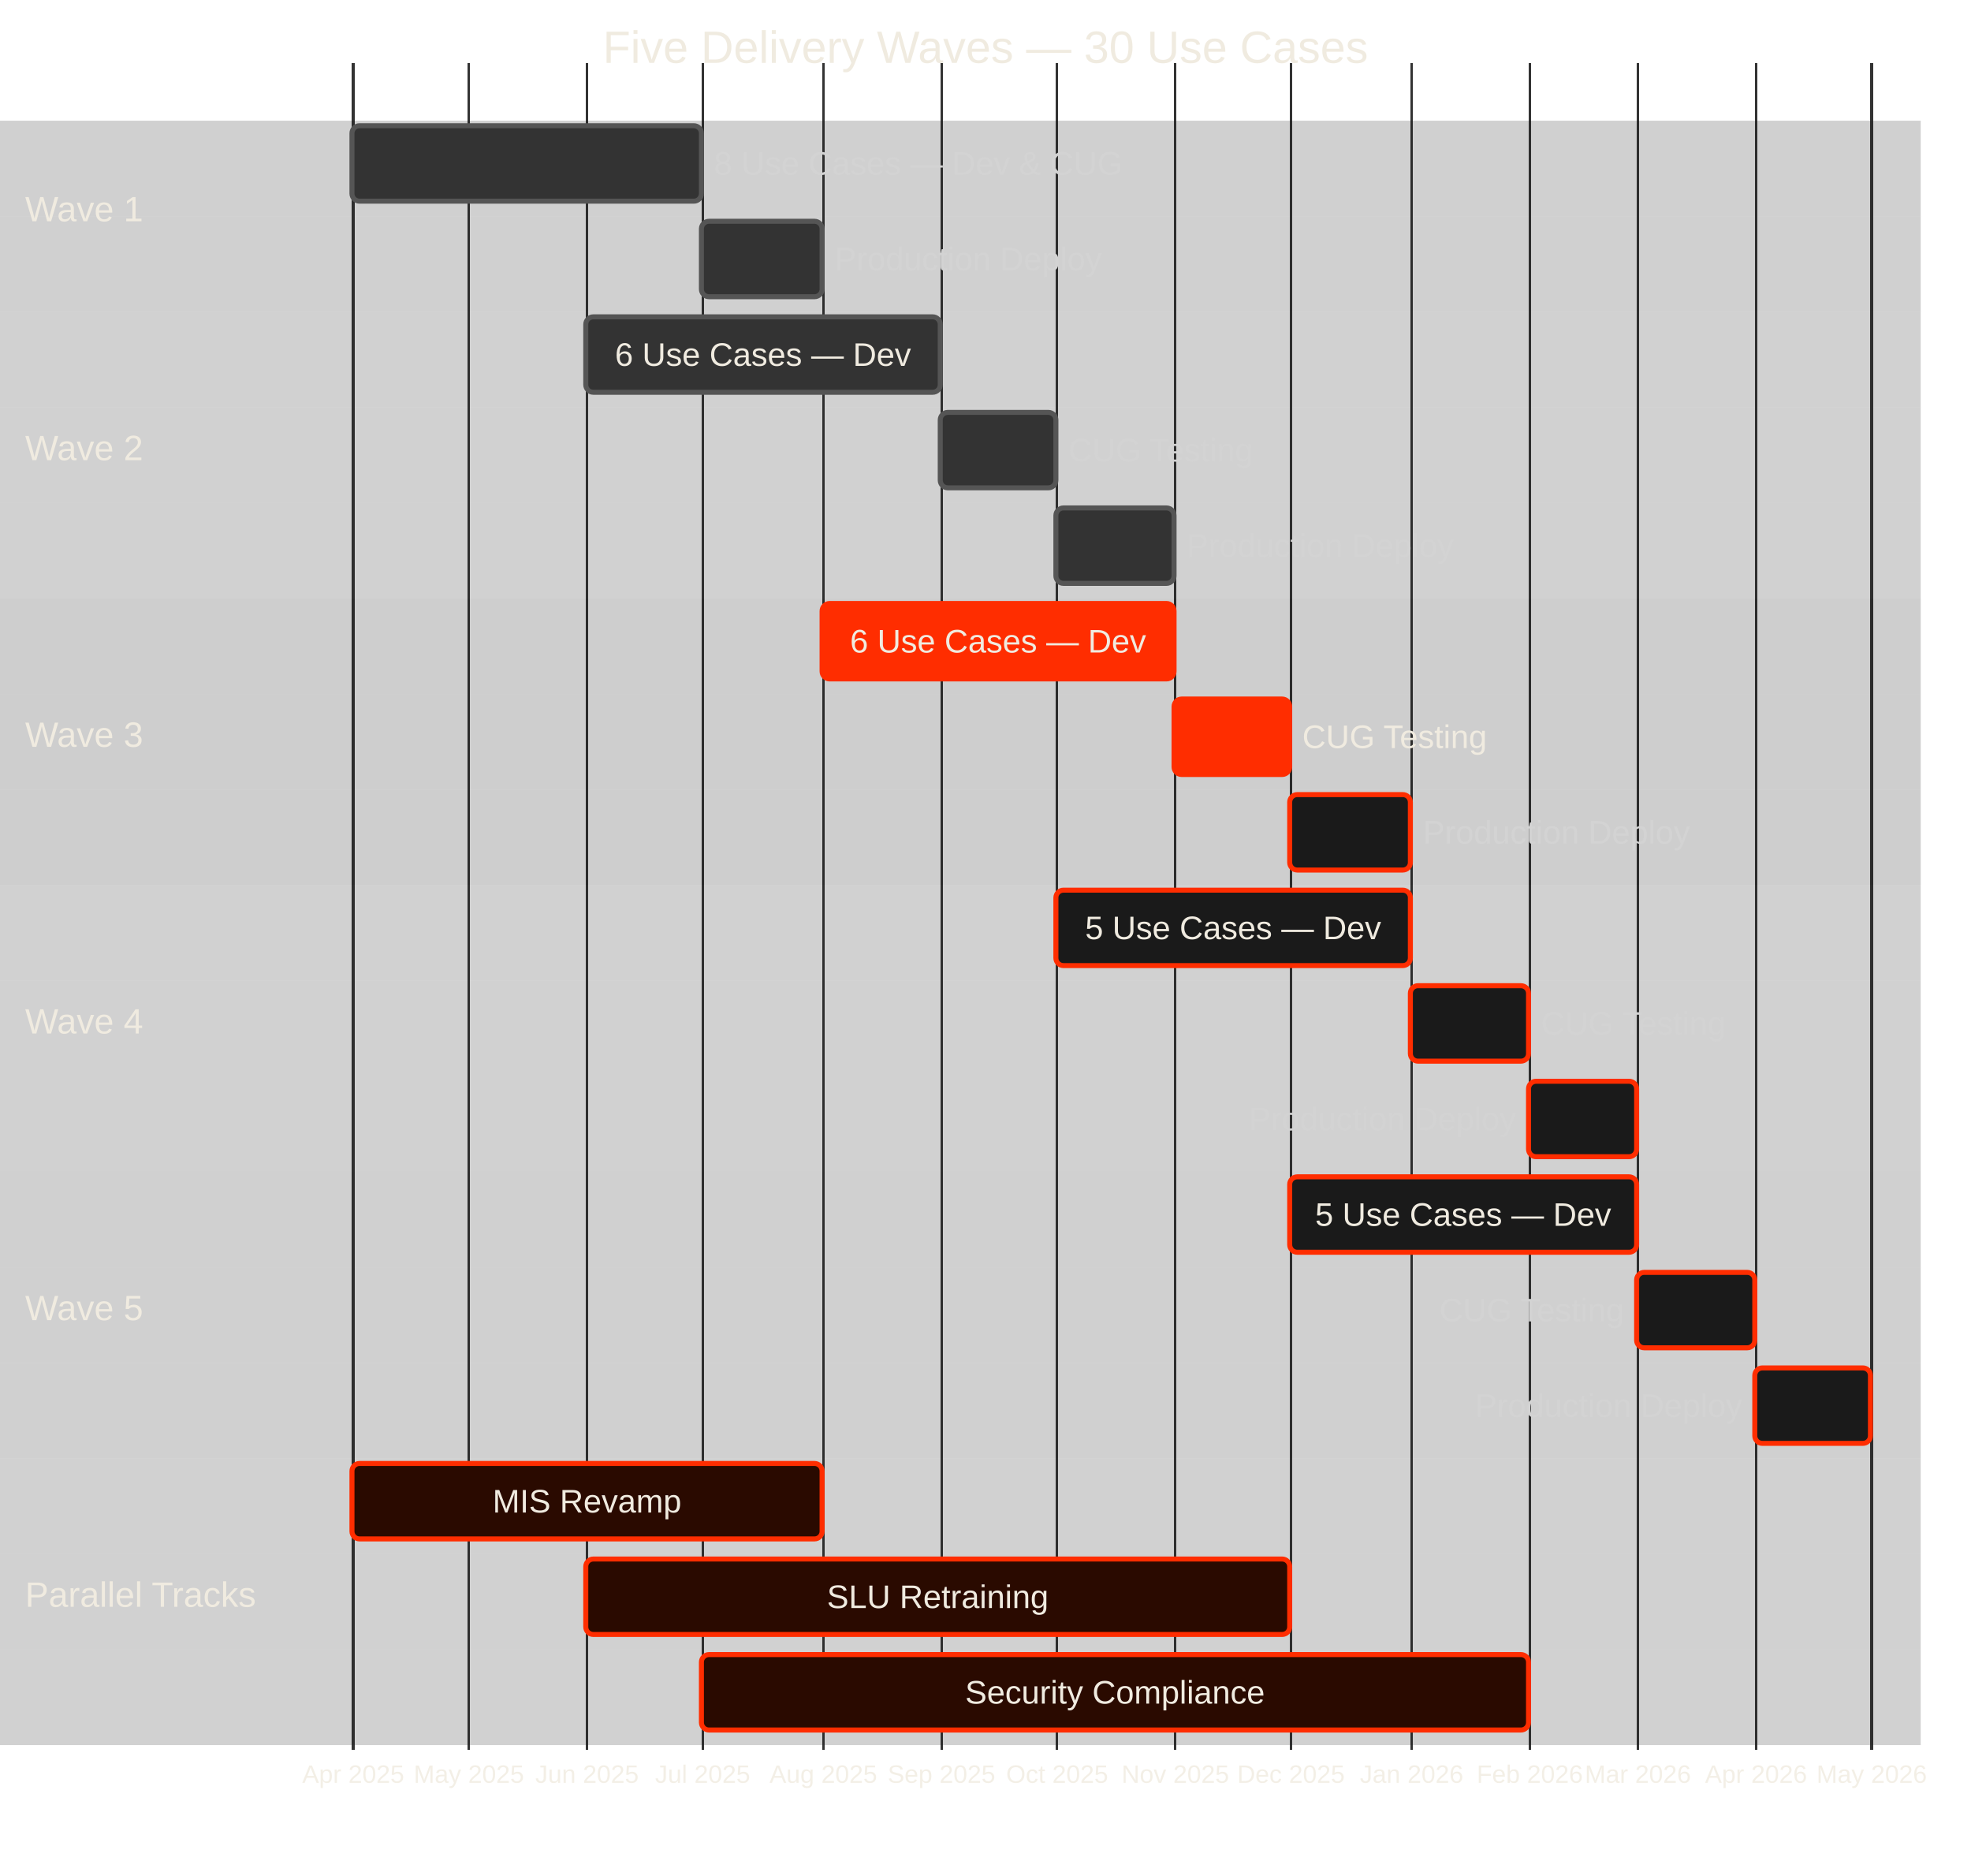
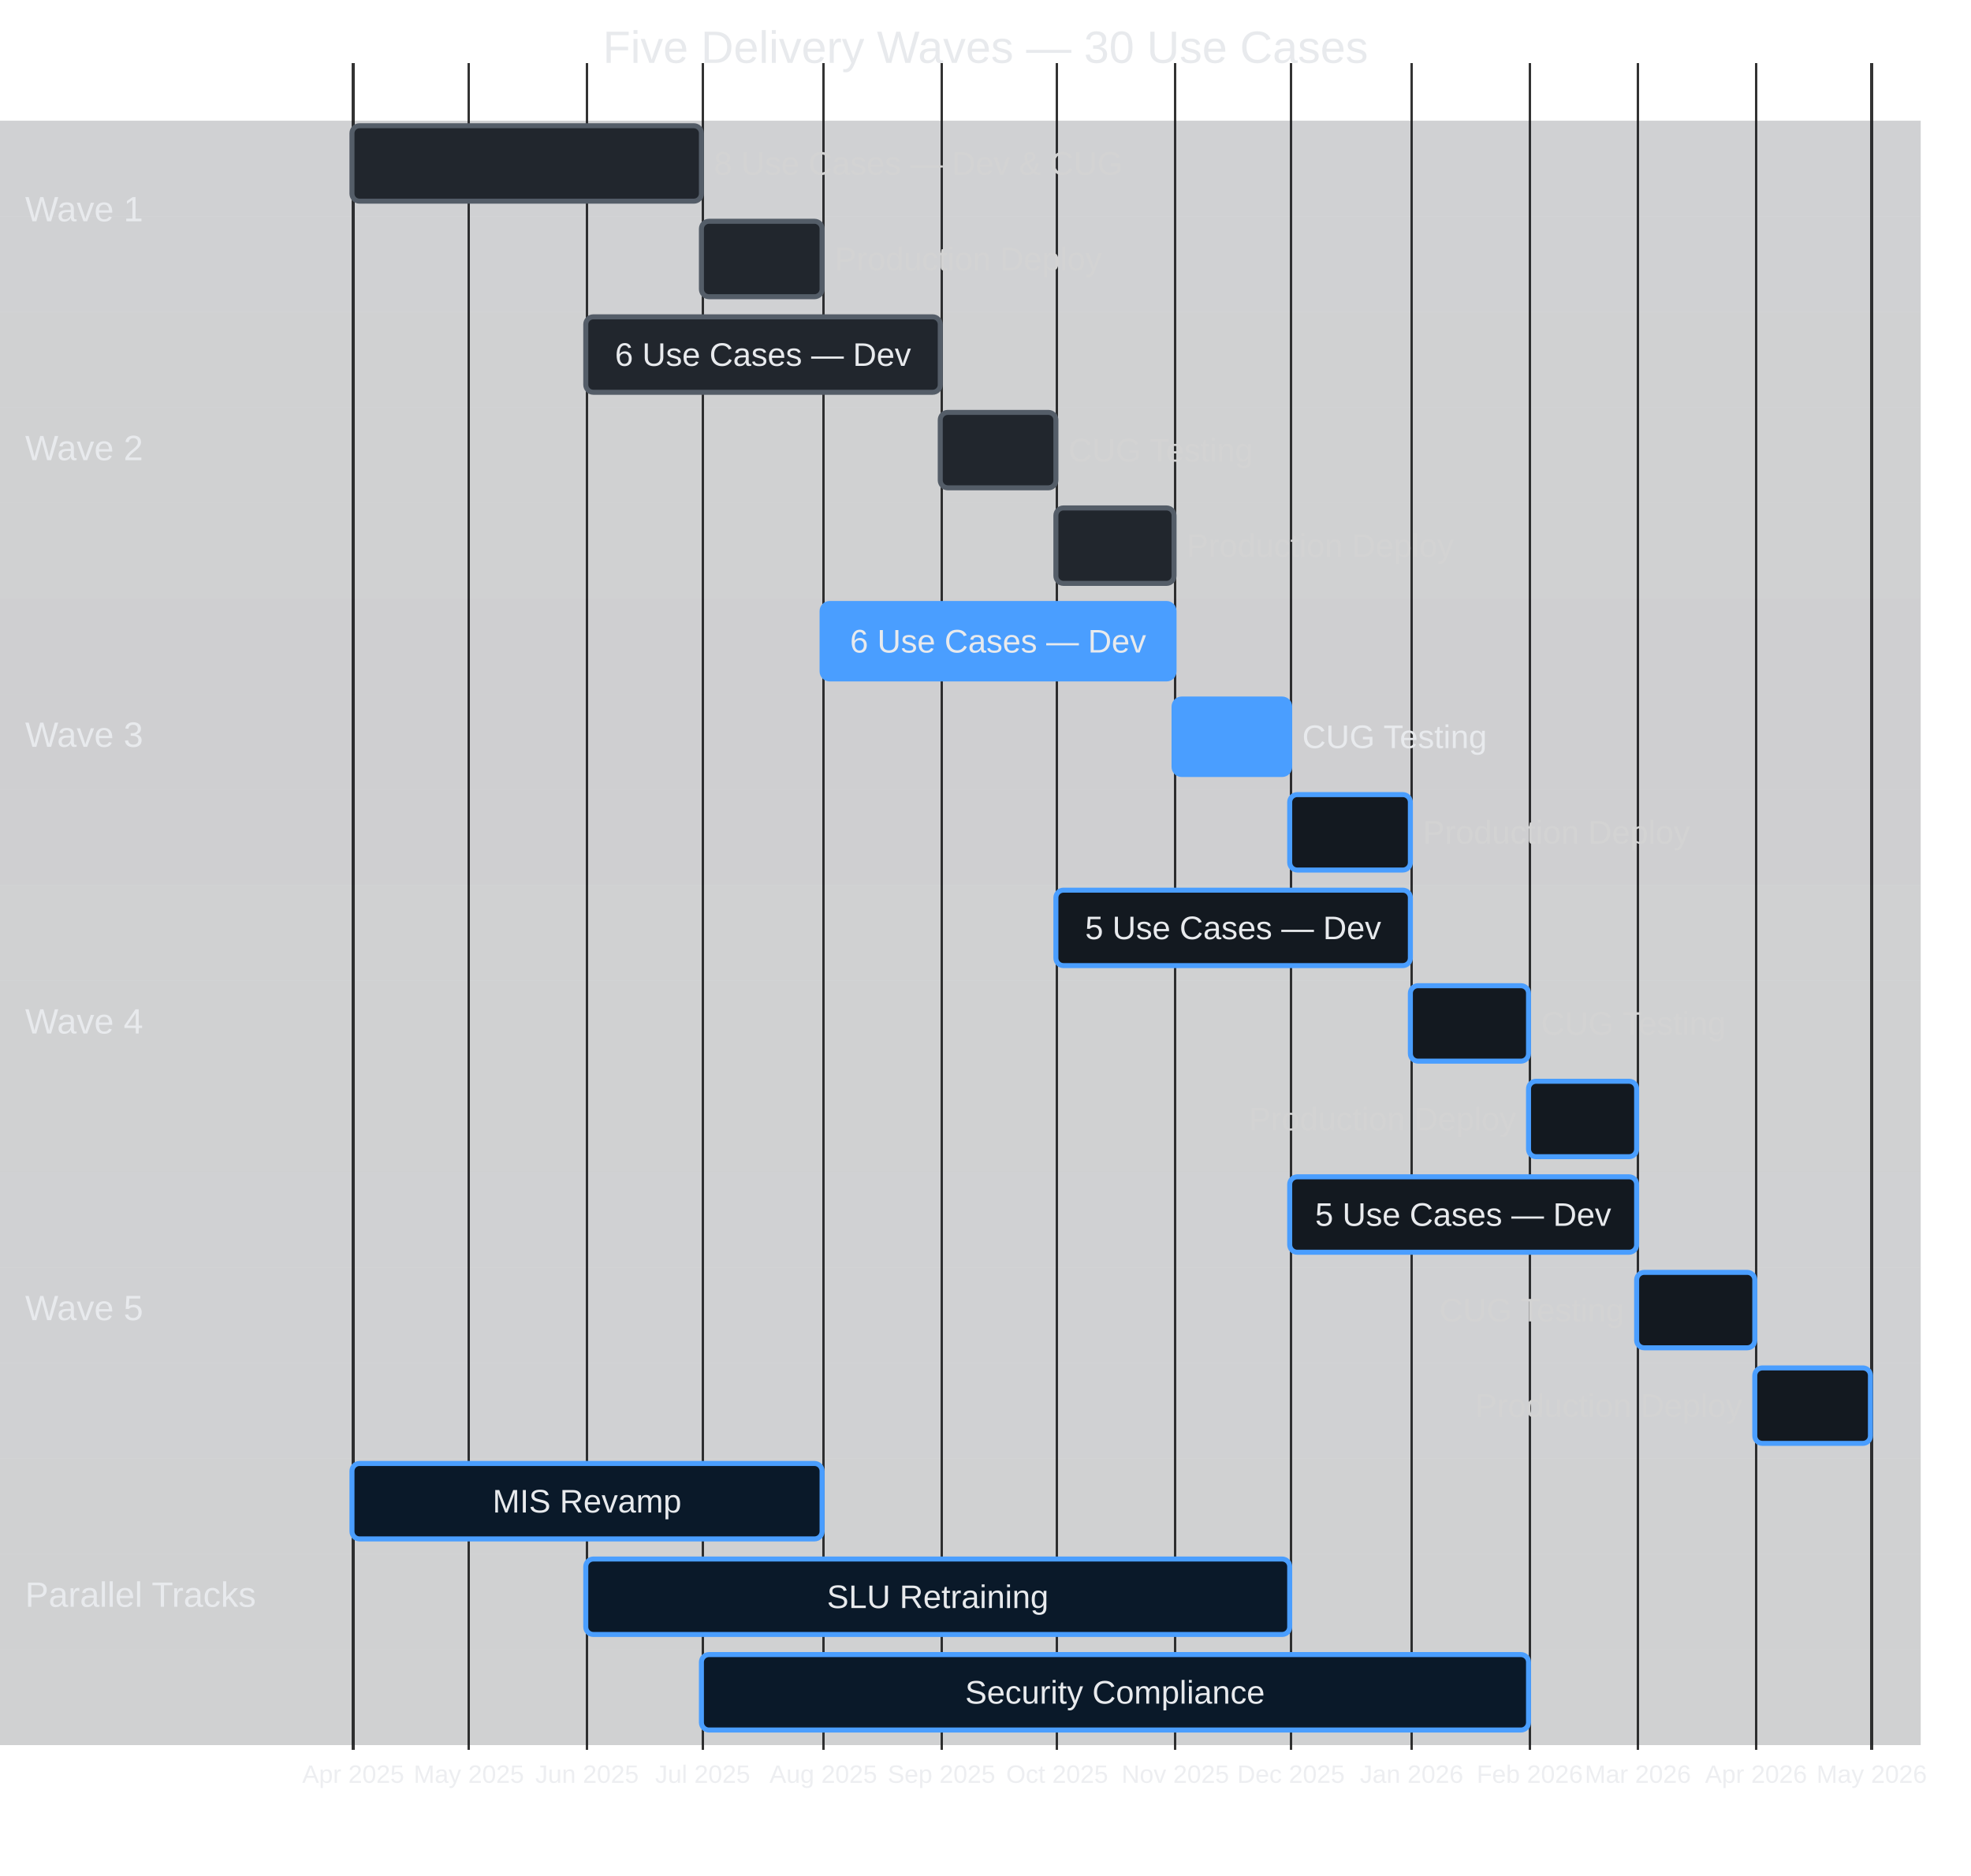
<svg xmlns="http://www.w3.org/2000/svg" id="my-svg" width="100%" viewBox="0 0 784 746" style="max-width: 784px; background-color: transparent;" role="graphics-document document" aria-roledescription="gantt">
-   <style>#my-svg{font-family:"trebuchet ms",verdana,arial,sans-serif;font-size:16px;fill:#f0ebe0;}@keyframes edge-animation-frame{from{stroke-dashoffset:0;}}@keyframes dash{to{stroke-dashoffset:0;}}#my-svg .edge-animation-slow{stroke-dasharray:9,5!important;stroke-dashoffset:900;animation:dash 50s linear infinite;stroke-linecap:round;}#my-svg .edge-animation-fast{stroke-dasharray:9,5!important;stroke-dashoffset:900;animation:dash 20s linear infinite;stroke-linecap:round;}#my-svg .error-icon{fill:#a44141;}#my-svg .error-text{fill:#ddd;stroke:#ddd;}#my-svg .edge-thickness-normal{stroke-width:1px;}#my-svg .edge-thickness-thick{stroke-width:3.5px;}#my-svg .edge-pattern-solid{stroke-dasharray:0;}#my-svg .edge-thickness-invisible{stroke-width:0;fill:none;}#my-svg .edge-pattern-dashed{stroke-dasharray:3;}#my-svg .edge-pattern-dotted{stroke-dasharray:2;}#my-svg .marker{fill:#555555;stroke:#555555;}#my-svg .marker.cross{stroke:#555555;}#my-svg svg{font-family:"trebuchet ms",verdana,arial,sans-serif;font-size:16px;}#my-svg p{margin:0;}#my-svg .mermaid-main-font{font-family:"trebuchet ms",verdana,arial,sans-serif;}#my-svg .exclude-range{fill:hsl(52.941, 28.814%, 48.431%);}#my-svg .section{stroke:none;opacity:0.2;}#my-svg .section0{fill:#141414;}#my-svg .section2{fill:#0a0a0a;}#my-svg .section1,#my-svg .section3{fill:#1a1a1a;opacity:0.2;}#my-svg .sectionTitle0{fill:#f0ebe0;}#my-svg .sectionTitle1{fill:#f0ebe0;}#my-svg .sectionTitle2{fill:#f0ebe0;}#my-svg .sectionTitle3{fill:#f0ebe0;}#my-svg .sectionTitle{text-anchor:start;font-family:"trebuchet ms",verdana,arial,sans-serif;}#my-svg .grid .tick{stroke:#222222;opacity:0.8;shape-rendering:crispEdges;}#my-svg .grid .tick text{font-family:"trebuchet ms",verdana,arial,sans-serif;fill:#f0ebe0;}#my-svg .grid path{stroke-width:0;}#my-svg .today{fill:none;stroke:#ff2d00;stroke-width:2px;}#my-svg .task{stroke-width:2;}#my-svg .taskText{text-anchor:middle;font-family:"trebuchet ms",verdana,arial,sans-serif;}#my-svg .taskTextOutsideRight{fill:#f0ebe0;text-anchor:start;font-family:"trebuchet ms",verdana,arial,sans-serif;}#my-svg .taskTextOutsideLeft{fill:#f0ebe0;text-anchor:end;}#my-svg .task.clickable{cursor:pointer;}#my-svg .taskText.clickable{cursor:pointer;fill:#003163!important;font-weight:bold;}#my-svg .taskTextOutsideLeft.clickable{cursor:pointer;fill:#003163!important;font-weight:bold;}#my-svg .taskTextOutsideRight.clickable{cursor:pointer;fill:#003163!important;font-weight:bold;}#my-svg .taskText0,#my-svg .taskText1,#my-svg .taskText2,#my-svg .taskText3{fill:#f0ebe0;}#my-svg .task0,#my-svg .task1,#my-svg .task2,#my-svg .task3{fill:#1a1a1a;stroke:#ff2d00;}#my-svg .taskTextOutside0,#my-svg .taskTextOutside2{fill:lightgrey;}#my-svg .taskTextOutside1,#my-svg .taskTextOutside3{fill:lightgrey;}#my-svg .active0,#my-svg .active1,#my-svg .active2,#my-svg .active3{fill:#ff2d00;stroke:#ff2d00;}#my-svg .activeText0,#my-svg .activeText1,#my-svg .activeText2,#my-svg .activeText3{fill:#f0ebe0!important;}#my-svg .done0,#my-svg .done1,#my-svg .done2,#my-svg .done3{stroke:#555555;fill:#333333;stroke-width:2;}#my-svg .doneText0,#my-svg .doneText1,#my-svg .doneText2,#my-svg .doneText3{fill:#f0ebe0!important;}#my-svg .doneText0.taskTextOutsideLeft,#my-svg .doneText0.taskTextOutsideRight,#my-svg .doneText1.taskTextOutsideLeft,#my-svg .doneText1.taskTextOutsideRight,#my-svg .doneText2.taskTextOutsideLeft,#my-svg .doneText2.taskTextOutsideRight,#my-svg .doneText3.taskTextOutsideLeft,#my-svg .doneText3.taskTextOutsideRight{fill:lightgrey!important;}#my-svg .crit0,#my-svg .crit1,#my-svg .crit2,#my-svg .crit3{stroke:#ff2d00;fill:#2a0a00;stroke-width:2;}#my-svg .activeCrit0,#my-svg .activeCrit1,#my-svg .activeCrit2,#my-svg .activeCrit3{stroke:#ff2d00;fill:#ff2d00;stroke-width:2;}#my-svg .doneCrit0,#my-svg .doneCrit1,#my-svg .doneCrit2,#my-svg .doneCrit3{stroke:#ff2d00;fill:#333333;stroke-width:2;cursor:pointer;shape-rendering:crispEdges;}#my-svg .milestone{transform:rotate(45deg) scale(0.8,0.8);}#my-svg .milestoneText{font-style:italic;}#my-svg .doneCritText0,#my-svg .doneCritText1,#my-svg .doneCritText2,#my-svg .doneCritText3{fill:#f0ebe0!important;}#my-svg .doneCritText0.taskTextOutsideLeft,#my-svg .doneCritText0.taskTextOutsideRight,#my-svg .doneCritText1.taskTextOutsideLeft,#my-svg .doneCritText1.taskTextOutsideRight,#my-svg .doneCritText2.taskTextOutsideLeft,#my-svg .doneCritText2.taskTextOutsideRight,#my-svg .doneCritText3.taskTextOutsideLeft,#my-svg .doneCritText3.taskTextOutsideRight{fill:lightgrey!important;}#my-svg .vert{stroke:#00BFFF;}#my-svg .vertText{font-size:15px;text-anchor:middle;fill:#00BFFF!important;}#my-svg .activeCritText0,#my-svg .activeCritText1,#my-svg .activeCritText2,#my-svg .activeCritText3{fill:#f0ebe0!important;}#my-svg .titleText{text-anchor:middle;font-size:18px;fill:#f0ebe0;font-family:"trebuchet ms",verdana,arial,sans-serif;}#my-svg .node .neo-node{stroke:#333333;}#my-svg [data-look="neo"].node rect,#my-svg [data-look="neo"].cluster rect,#my-svg [data-look="neo"].node polygon{stroke:url(#my-svg-gradient);filter:drop-shadow( 1px 2px 2px rgba(185,185,185,1));}#my-svg [data-look="neo"].node path{stroke:url(#my-svg-gradient);stroke-width:1px;}#my-svg [data-look="neo"].node .outer-path{filter:drop-shadow( 1px 2px 2px rgba(185,185,185,1));}#my-svg [data-look="neo"].node .neo-line path{stroke:#333333;filter:none;}#my-svg [data-look="neo"].node circle{stroke:url(#my-svg-gradient);filter:drop-shadow( 1px 2px 2px rgba(185,185,185,1));}#my-svg [data-look="neo"].node circle .state-start{fill:#000000;}#my-svg [data-look="neo"].icon-shape .icon{fill:url(#my-svg-gradient);filter:drop-shadow( 1px 2px 2px rgba(185,185,185,1));}#my-svg [data-look="neo"].icon-shape .icon-neo path{stroke:url(#my-svg-gradient);filter:drop-shadow( 1px 2px 2px rgba(185,185,185,1));}#my-svg :root{--mermaid-font-family:"trebuchet ms",verdana,arial,sans-serif;}</style>
+   <style>#my-svg{font-family:"trebuchet ms",verdana,arial,sans-serif;font-size:16px;fill:#e8eaed;}@keyframes edge-animation-frame{from{stroke-dashoffset:0;}}@keyframes dash{to{stroke-dashoffset:0;}}#my-svg .edge-animation-slow{stroke-dasharray:9,5!important;stroke-dashoffset:900;animation:dash 50s linear infinite;stroke-linecap:round;}#my-svg .edge-animation-fast{stroke-dasharray:9,5!important;stroke-dashoffset:900;animation:dash 20s linear infinite;stroke-linecap:round;}#my-svg .error-icon{fill:#a44141;}#my-svg .error-text{fill:#ddd;stroke:#ddd;}#my-svg .edge-thickness-normal{stroke-width:1px;}#my-svg .edge-thickness-thick{stroke-width:3.5px;}#my-svg .edge-pattern-solid{stroke-dasharray:0;}#my-svg .edge-thickness-invisible{stroke-width:0;fill:none;}#my-svg .edge-pattern-dashed{stroke-dasharray:3;}#my-svg .edge-pattern-dotted{stroke-dasharray:2;}#my-svg .marker{fill:#545d68;stroke:#545d68;}#my-svg .marker.cross{stroke:#545d68;}#my-svg svg{font-family:"trebuchet ms",verdana,arial,sans-serif;font-size:16px;}#my-svg p{margin:0;}#my-svg .mermaid-main-font{font-family:"trebuchet ms",verdana,arial,sans-serif;}#my-svg .exclude-range{fill:hsl(52.941, 28.814%, 48.431%);}#my-svg .section{stroke:none;opacity:0.2;}#my-svg .section0{fill:#161b22;}#my-svg .section2{fill:#0d1117;}#my-svg .section1,#my-svg .section3{fill:#131920;opacity:0.2;}#my-svg .sectionTitle0{fill:#e8eaed;}#my-svg .sectionTitle1{fill:#e8eaed;}#my-svg .sectionTitle2{fill:#e8eaed;}#my-svg .sectionTitle3{fill:#e8eaed;}#my-svg .sectionTitle{text-anchor:start;font-family:"trebuchet ms",verdana,arial,sans-serif;}#my-svg .grid .tick{stroke:#21262d;opacity:0.8;shape-rendering:crispEdges;}#my-svg .grid .tick text{font-family:"trebuchet ms",verdana,arial,sans-serif;fill:#e8eaed;}#my-svg .grid path{stroke-width:0;}#my-svg .today{fill:none;stroke:#4A9EFF;stroke-width:2px;}#my-svg .task{stroke-width:2;}#my-svg .taskText{text-anchor:middle;font-family:"trebuchet ms",verdana,arial,sans-serif;}#my-svg .taskTextOutsideRight{fill:#e8eaed;text-anchor:start;font-family:"trebuchet ms",verdana,arial,sans-serif;}#my-svg .taskTextOutsideLeft{fill:#e8eaed;text-anchor:end;}#my-svg .task.clickable{cursor:pointer;}#my-svg .taskText.clickable{cursor:pointer;fill:#4A9EFF!important;font-weight:bold;}#my-svg .taskTextOutsideLeft.clickable{cursor:pointer;fill:#4A9EFF!important;font-weight:bold;}#my-svg .taskTextOutsideRight.clickable{cursor:pointer;fill:#4A9EFF!important;font-weight:bold;}#my-svg .taskText0,#my-svg .taskText1,#my-svg .taskText2,#my-svg .taskText3{fill:#e8eaed;}#my-svg .task0,#my-svg .task1,#my-svg .task2,#my-svg .task3{fill:#131920;stroke:#4A9EFF;}#my-svg .taskTextOutside0,#my-svg .taskTextOutside2{fill:lightgrey;}#my-svg .taskTextOutside1,#my-svg .taskTextOutside3{fill:lightgrey;}#my-svg .active0,#my-svg .active1,#my-svg .active2,#my-svg .active3{fill:#4A9EFF;stroke:#4A9EFF;}#my-svg .activeText0,#my-svg .activeText1,#my-svg .activeText2,#my-svg .activeText3{fill:#e8eaed!important;}#my-svg .done0,#my-svg .done1,#my-svg .done2,#my-svg .done3{stroke:#545d68;fill:#21262d;stroke-width:2;}#my-svg .doneText0,#my-svg .doneText1,#my-svg .doneText2,#my-svg .doneText3{fill:#e8eaed!important;}#my-svg .doneText0.taskTextOutsideLeft,#my-svg .doneText0.taskTextOutsideRight,#my-svg .doneText1.taskTextOutsideLeft,#my-svg .doneText1.taskTextOutsideRight,#my-svg .doneText2.taskTextOutsideLeft,#my-svg .doneText2.taskTextOutsideRight,#my-svg .doneText3.taskTextOutsideLeft,#my-svg .doneText3.taskTextOutsideRight{fill:lightgrey!important;}#my-svg .crit0,#my-svg .crit1,#my-svg .crit2,#my-svg .crit3{stroke:#4A9EFF;fill:#0a1929;stroke-width:2;}#my-svg .activeCrit0,#my-svg .activeCrit1,#my-svg .activeCrit2,#my-svg .activeCrit3{stroke:#4A9EFF;fill:#4A9EFF;stroke-width:2;}#my-svg .doneCrit0,#my-svg .doneCrit1,#my-svg .doneCrit2,#my-svg .doneCrit3{stroke:#4A9EFF;fill:#21262d;stroke-width:2;cursor:pointer;shape-rendering:crispEdges;}#my-svg .milestone{transform:rotate(45deg) scale(0.8,0.8);}#my-svg .milestoneText{font-style:italic;}#my-svg .doneCritText0,#my-svg .doneCritText1,#my-svg .doneCritText2,#my-svg .doneCritText3{fill:#e8eaed!important;}#my-svg .doneCritText0.taskTextOutsideLeft,#my-svg .doneCritText0.taskTextOutsideRight,#my-svg .doneCritText1.taskTextOutsideLeft,#my-svg .doneCritText1.taskTextOutsideRight,#my-svg .doneCritText2.taskTextOutsideLeft,#my-svg .doneCritText2.taskTextOutsideRight,#my-svg .doneCritText3.taskTextOutsideLeft,#my-svg .doneCritText3.taskTextOutsideRight{fill:lightgrey!important;}#my-svg .vert{stroke:#79b8ff;}#my-svg .vertText{font-size:15px;text-anchor:middle;fill:#79b8ff!important;}#my-svg .activeCritText0,#my-svg .activeCritText1,#my-svg .activeCritText2,#my-svg .activeCritText3{fill:#e8eaed!important;}#my-svg .titleText{text-anchor:middle;font-size:18px;fill:#e8eaed;font-family:"trebuchet ms",verdana,arial,sans-serif;}#my-svg .node .neo-node{stroke:#21262d;}#my-svg [data-look="neo"].node rect,#my-svg [data-look="neo"].cluster rect,#my-svg [data-look="neo"].node polygon{stroke:url(#my-svg-gradient);filter:drop-shadow( 1px 2px 2px rgba(185,185,185,1));}#my-svg [data-look="neo"].node path{stroke:url(#my-svg-gradient);stroke-width:1px;}#my-svg [data-look="neo"].node .outer-path{filter:drop-shadow( 1px 2px 2px rgba(185,185,185,1));}#my-svg [data-look="neo"].node .neo-line path{stroke:#21262d;filter:none;}#my-svg [data-look="neo"].node circle{stroke:url(#my-svg-gradient);filter:drop-shadow( 1px 2px 2px rgba(185,185,185,1));}#my-svg [data-look="neo"].node circle .state-start{fill:#000000;}#my-svg [data-look="neo"].icon-shape .icon{fill:url(#my-svg-gradient);filter:drop-shadow( 1px 2px 2px rgba(185,185,185,1));}#my-svg [data-look="neo"].icon-shape .icon-neo path{stroke:url(#my-svg-gradient);filter:drop-shadow( 1px 2px 2px rgba(185,185,185,1));}#my-svg :root{--mermaid-font-family:"trebuchet ms",verdana,arial,sans-serif;}</style>
  <g />
  <g class="grid" transform="translate(140, 696)" fill="none" font-size="10" font-family="sans-serif" text-anchor="middle">
    <path class="domain" stroke="currentColor" d="M0.5,-671V0.5H604.5V-671" />
    <g class="tick" opacity="1" transform="translate(0.5,0)">
      <line stroke="currentColor" y2="-671" />
      <text fill="#000" y="3" dy="1em" stroke="none" font-size="10" style="text-anchor: middle;">Apr 2025</text>
    </g>
    <g class="tick" opacity="1" transform="translate(46.5,0)">
      <line stroke="currentColor" y2="-671" />
      <text fill="#000" y="3" dy="1em" stroke="none" font-size="10" style="text-anchor: middle;">May 2025</text>
    </g>
    <g class="tick" opacity="1" transform="translate(93.5,0)">
      <line stroke="currentColor" y2="-671" />
      <text fill="#000" y="3" dy="1em" stroke="none" font-size="10" style="text-anchor: middle;">Jun 2025</text>
    </g>
    <g class="tick" opacity="1" transform="translate(139.5,0)">
      <line stroke="currentColor" y2="-671" />
      <text fill="#000" y="3" dy="1em" stroke="none" font-size="10" style="text-anchor: middle;">Jul 2025</text>
    </g>
    <g class="tick" opacity="1" transform="translate(187.5,0)">
      <line stroke="currentColor" y2="-671" />
      <text fill="#000" y="3" dy="1em" stroke="none" font-size="10" style="text-anchor: middle;">Aug 2025</text>
    </g>
    <g class="tick" opacity="1" transform="translate(234.5,0)">
      <line stroke="currentColor" y2="-671" />
      <text fill="#000" y="3" dy="1em" stroke="none" font-size="10" style="text-anchor: middle;">Sep 2025</text>
    </g>
    <g class="tick" opacity="1" transform="translate(280.5,0)">
      <line stroke="currentColor" y2="-671" />
      <text fill="#000" y="3" dy="1em" stroke="none" font-size="10" style="text-anchor: middle;">Oct 2025</text>
    </g>
    <g class="tick" opacity="1" transform="translate(327.5,0)">
      <line stroke="currentColor" y2="-671" />
      <text fill="#000" y="3" dy="1em" stroke="none" font-size="10" style="text-anchor: middle;">Nov 2025</text>
    </g>
    <g class="tick" opacity="1" transform="translate(373.5,0)">
      <line stroke="currentColor" y2="-671" />
      <text fill="#000" y="3" dy="1em" stroke="none" font-size="10" style="text-anchor: middle;">Dec 2025</text>
    </g>
    <g class="tick" opacity="1" transform="translate(421.5,0)">
      <line stroke="currentColor" y2="-671" />
      <text fill="#000" y="3" dy="1em" stroke="none" font-size="10" style="text-anchor: middle;">Jan 2026</text>
    </g>
    <g class="tick" opacity="1" transform="translate(468.5,0)">
      <line stroke="currentColor" y2="-671" />
      <text fill="#000" y="3" dy="1em" stroke="none" font-size="10" style="text-anchor: middle;">Feb 2026</text>
    </g>
    <g class="tick" opacity="1" transform="translate(511.5,0)">
      <line stroke="currentColor" y2="-671" />
      <text fill="#000" y="3" dy="1em" stroke="none" font-size="10" style="text-anchor: middle;">Mar 2026</text>
    </g>
    <g class="tick" opacity="1" transform="translate(558.5,0)">
      <line stroke="currentColor" y2="-671" />
      <text fill="#000" y="3" dy="1em" stroke="none" font-size="10" style="text-anchor: middle;">Apr 2026</text>
    </g>
    <g class="tick" opacity="1" transform="translate(604.5,0)">
      <line stroke="currentColor" y2="-671" />
      <text fill="#000" y="3" dy="1em" stroke="none" font-size="10" style="text-anchor: middle;">May 2026</text>
    </g>
  </g>
  <g>
    <rect x="0" y="48" width="764" height="38" class="section section0" />
    <rect x="0" y="580" width="764" height="38" class="section section1" />
    <rect x="0" y="124" width="764" height="38" class="section section1" />
    <rect x="0" y="618" width="764" height="38" class="section section1" />
    <rect x="0" y="86" width="764" height="38" class="section section0" />
    <rect x="0" y="656" width="764" height="38" class="section section1" />
    <rect x="0" y="238" width="764" height="38" class="section section2" />
    <rect x="0" y="162" width="764" height="38" class="section section1" />
    <rect x="0" y="200" width="764" height="38" class="section section1" />
    <rect x="0" y="352" width="764" height="38" class="section section3" />
    <rect x="0" y="276" width="764" height="38" class="section section2" />
    <rect x="0" y="314" width="764" height="38" class="section section2" />
    <rect x="0" y="466" width="764" height="38" class="section section0" />
    <rect x="0" y="390" width="764" height="38" class="section section3" />
    <rect x="0" y="428" width="764" height="38" class="section section3" />
    <rect x="0" y="504" width="764" height="38" class="section section0" />
    <rect x="0" y="542" width="764" height="38" class="section section0" />
  </g>
  <g>
    <rect id="my-svg-w1" rx="3" ry="3" x="140" y="50" width="139" height="30" transform-origin="209.5px 65px" class="task done0" />
    <rect id="my-svg-mis" rx="3" ry="3" x="140" y="582" width="187" height="30" transform-origin="233.5px 597px" class="task crit1" />
    <rect id="my-svg-w2" rx="3" ry="3" x="233" y="126" width="141" height="30" transform-origin="303.5px 141px" class="task done1" />
    <rect id="my-svg-slu" rx="3" ry="3" x="233" y="620" width="280" height="30" transform-origin="373px 635px" class="task crit1" />
    <rect id="my-svg-w1d" rx="3" ry="3" x="279" y="88" width="48" height="30" transform-origin="303px 103px" class="task done0" />
    <rect id="my-svg-sec" rx="3" ry="3" x="279" y="658" width="329" height="30" transform-origin="443.5px 673px" class="task crit1" />
    <rect id="my-svg-w3" rx="3" ry="3" x="327" y="240" width="140" height="30" transform-origin="397px 255px" class="task active2" />
    <rect id="my-svg-w2t" rx="3" ry="3" x="374" y="164" width="46" height="30" transform-origin="397px 179px" class="task done1" />
    <rect id="my-svg-w2d" rx="3" ry="3" x="420" y="202" width="47" height="30" transform-origin="443.5px 217px" class="task done1" />
    <rect id="my-svg-w4" rx="3" ry="3" x="420" y="354" width="141" height="30" transform-origin="490.5px 369px" class="task task3" />
    <rect id="my-svg-w3t" rx="3" ry="3" x="467" y="278" width="46" height="30" transform-origin="490px 293px" class="task active2" />
    <rect id="my-svg-w3d" rx="3" ry="3" x="513" y="316" width="48" height="30" transform-origin="537px 331px" class="task task2" />
    <rect id="my-svg-w5" rx="3" ry="3" x="513" y="468" width="138" height="30" transform-origin="582px 483px" class="task task0" />
    <rect id="my-svg-w4t" rx="3" ry="3" x="561" y="392" width="47" height="30" transform-origin="584.5px 407px" class="task task3" />
    <rect id="my-svg-w4d" rx="3" ry="3" x="608" y="430" width="43" height="30" transform-origin="629.5px 445px" class="task task3" />
    <rect id="my-svg-w5t" rx="3" ry="3" x="651" y="506" width="47" height="30" transform-origin="674.5px 521px" class="task task0" />
    <rect id="my-svg-w5d" rx="3" ry="3" x="698" y="544" width="46" height="30" transform-origin="721px 559px" class="task task0" />
    <text id="my-svg-w1-text" font-size="13" x="284" y="69.5" class="taskTextOutsideRight taskTextOutside0  doneText0 width-148.484375">8 Use Cases — Dev &amp; CUG     </text>
    <text id="my-svg-mis-text" font-size="13" x="233.5" y="601.5" class="taskText taskText1  critText1 width-68.375">MIS Revamp                   </text>
    <text id="my-svg-w2-text" font-size="13" x="303.5" y="145.5" class="taskText taskText1  doneText1 width-106.46875">6 Use Cases — Dev            </text>
    <text id="my-svg-slu-text" font-size="13" x="373" y="639.5" class="taskText taskText1  critText1 width-84.5">SLU Retraining               </text>
    <text id="my-svg-w1d-text" font-size="13" x="332" y="107.5" class="taskTextOutsideRight taskTextOutside0  doneText0 width-105.84375">Production Deploy            </text>
    <text id="my-svg-sec-text" font-size="13" x="443.5" y="677.5" class="taskText taskText1  critText1 width-118.921875">Security Compliance          </text>
    <text id="my-svg-w3-text" font-size="13" x="397" y="259.5" class="taskText taskText2 activeText2 width-106.46875">6 Use Cases — Dev            </text>
    <text id="my-svg-w2t-text" font-size="13" x="425" y="183.5" class="taskTextOutsideRight taskTextOutside1  doneText1 width-69.453125">CUG Testing                  </text>
    <text id="my-svg-w2d-text" font-size="13" x="472" y="221.5" class="taskTextOutsideRight taskTextOutside1  doneText1 width-105.84375">Production Deploy            </text>
    <text id="my-svg-w4-text" font-size="13" x="490.5" y="373.5" class="taskText taskText3  width-106.46875">5 Use Cases — Dev            </text>
    <text id="my-svg-w3t-text" font-size="13" x="518" y="297.5" class="taskTextOutsideRight taskTextOutside2 activeText2 width-69.453125">CUG Testing                  </text>
    <text id="my-svg-w3d-text" font-size="13" x="566" y="335.5" class="taskTextOutsideRight taskTextOutside2  width-105.84375">Production Deploy            </text>
    <text id="my-svg-w5-text" font-size="13" x="582" y="487.5" class="taskText taskText0  width-106.46875">5 Use Cases — Dev            </text>
    <text id="my-svg-w4t-text" font-size="13" x="613" y="411.5" class="taskTextOutsideRight taskTextOutside3  width-69.453125">CUG Testing                  </text>
    <text id="my-svg-w4d-text" font-size="13" x="603" y="449.5" class="taskTextOutsideLeft taskTextOutside3">Production Deploy            </text>
    <text id="my-svg-w5t-text" font-size="13" x="646" y="525.5" class="taskTextOutsideLeft taskTextOutside0">CUG Testing                  </text>
    <text id="my-svg-w5d-text" font-size="13" x="693" y="563.5" class="taskTextOutsideLeft taskTextOutside0">Production Deploy            </text>
  </g>
  <g>
    <text dy="0em" x="10" y="88" font-size="14" class="sectionTitle sectionTitle0">
      <tspan alignment-baseline="central" x="10">Wave 1</tspan>
    </text>
    <text dy="0em" x="10" y="183" font-size="14" class="sectionTitle sectionTitle1">
      <tspan alignment-baseline="central" x="10">Wave 2</tspan>
    </text>
    <text dy="0em" x="10" y="297" font-size="14" class="sectionTitle sectionTitle2">
      <tspan alignment-baseline="central" x="10">Wave 3</tspan>
    </text>
    <text dy="0em" x="10" y="411" font-size="14" class="sectionTitle sectionTitle3">
      <tspan alignment-baseline="central" x="10">Wave 4</tspan>
    </text>
    <text dy="0em" x="10" y="525" font-size="14" class="sectionTitle sectionTitle0">
      <tspan alignment-baseline="central" x="10">Wave 5</tspan>
    </text>
    <text dy="0em" x="10" y="639" font-size="14" class="sectionTitle sectionTitle1">
      <tspan alignment-baseline="central" x="10">Parallel Tracks</tspan>
    </text>
  </g>
  <text x="392" y="25" class="titleText">Five Delivery Waves — 30 Use Cases</text>
</svg>
